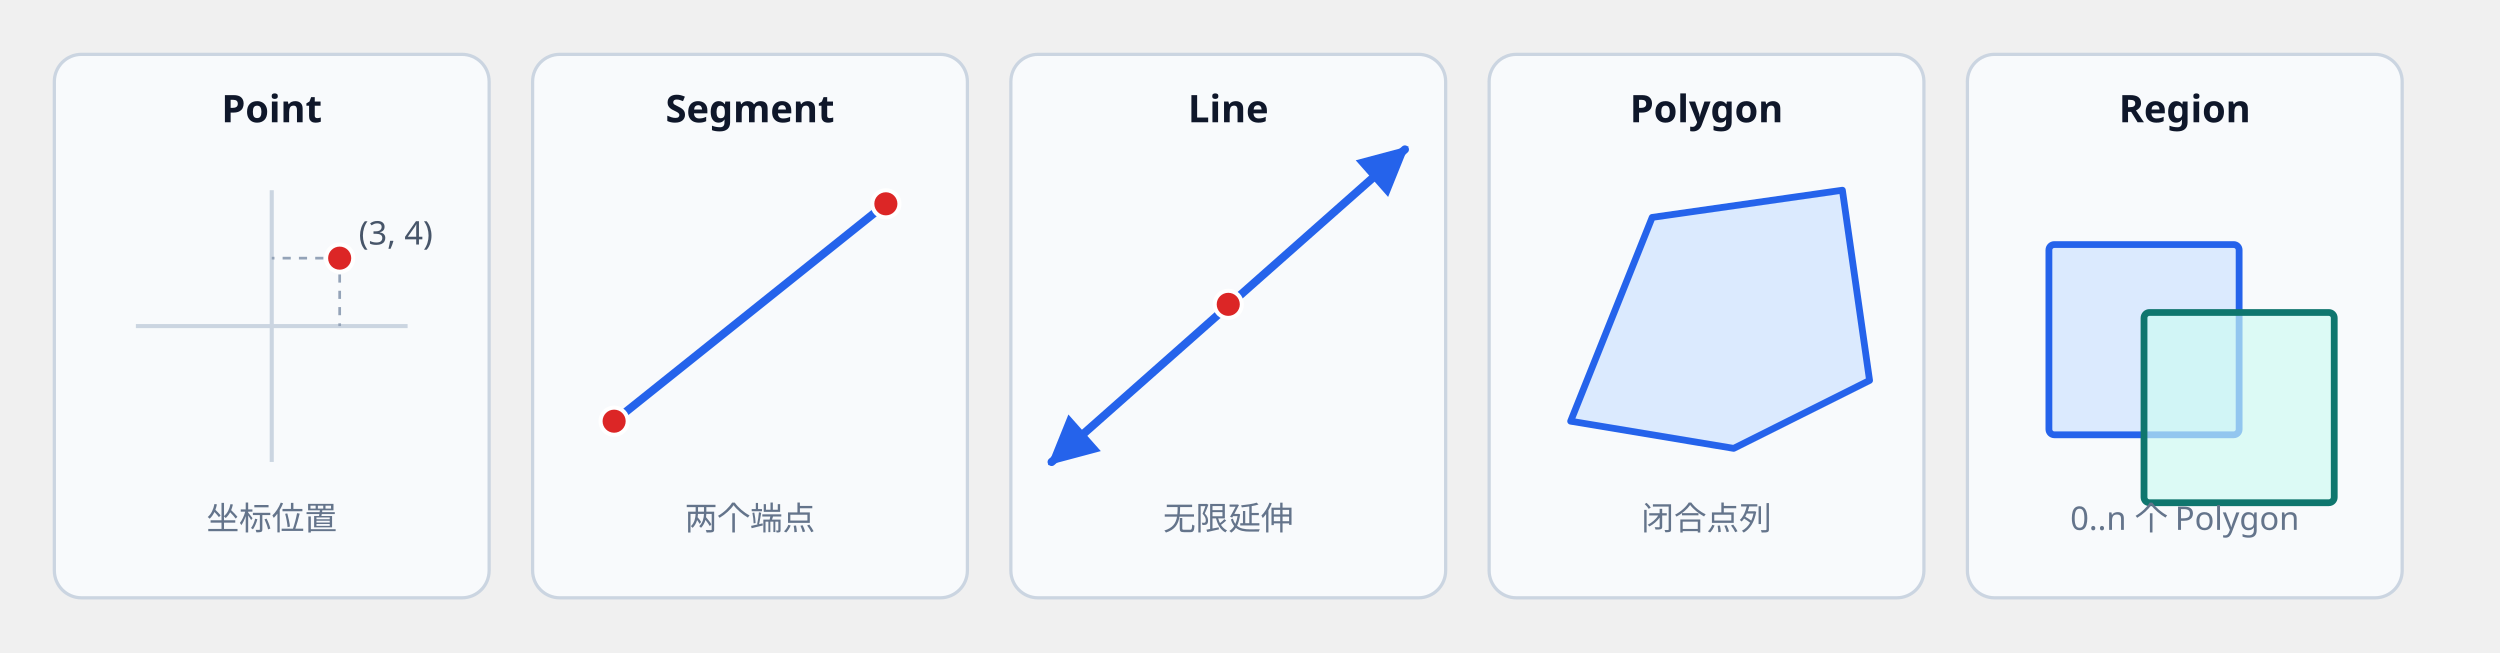
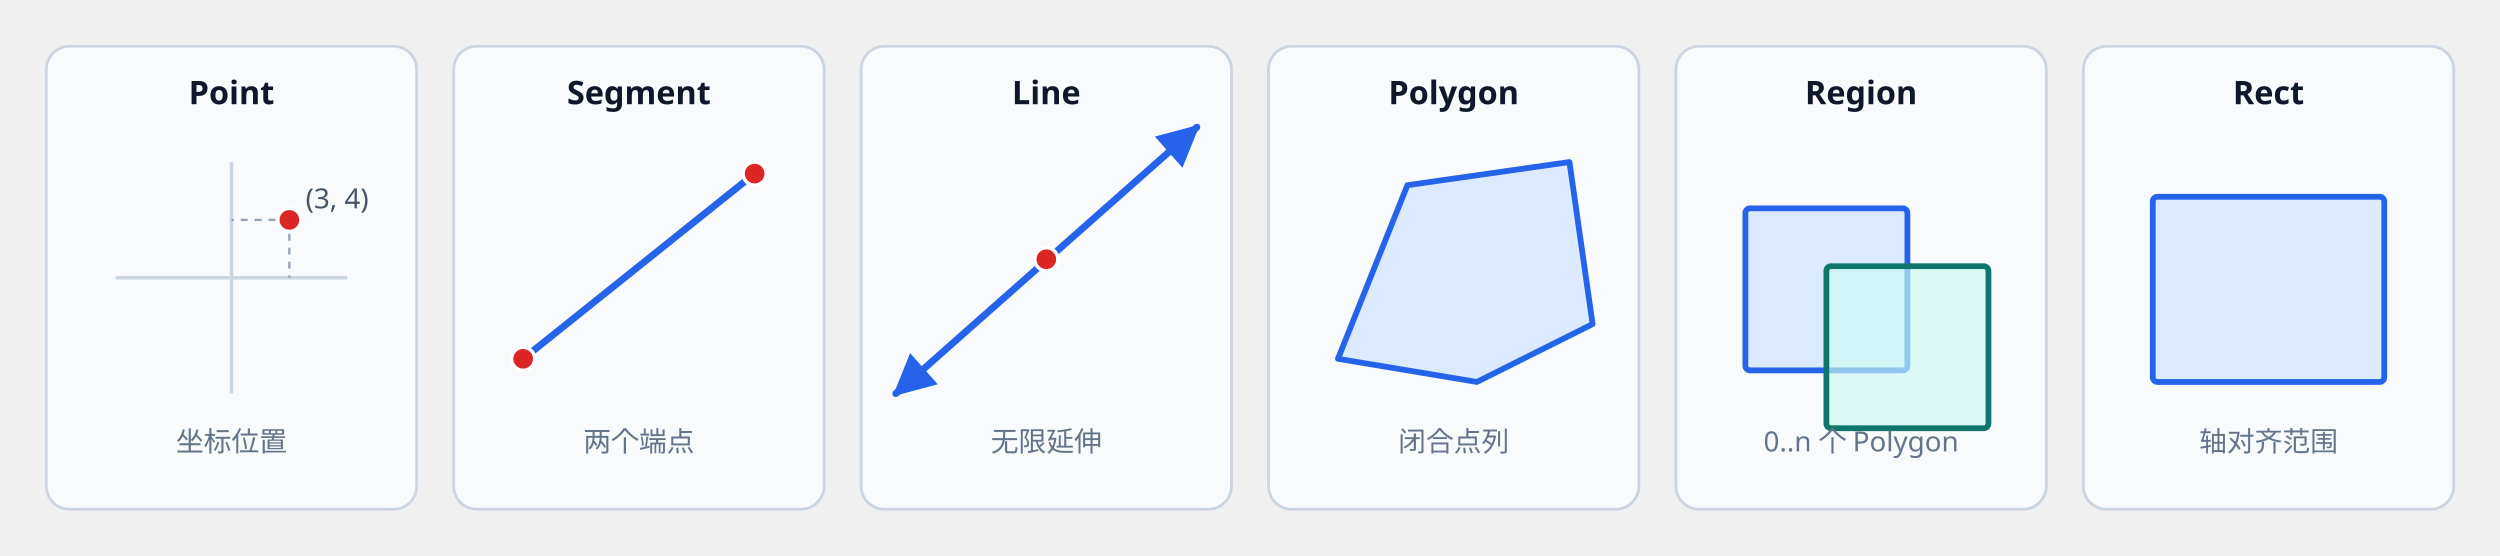
- <svg xmlns="http://www.w3.org/2000/svg" viewBox="0 0 920 240" role="img" aria-labelledby="title desc">
+ <svg xmlns="http://www.w3.org/2000/svg" viewBox="0 0 1080 240" role="img" aria-labelledby="title desc">
  <defs>
    <marker id="arrow" viewBox="0 0 10 10" refX="9" refY="5" markerWidth="6" markerHeight="6" orient="auto-start-reverse">
      <path d="M0 0L10 5L0 10z" fill="#2563eb" />
    </marker>
    <style>
      .panel { fill: #f8fafc; stroke: #cbd5e1; stroke-width: 1.2; }
      .title { font: 600 14px sans-serif; fill: #0f172a; text-anchor: middle; }
      .caption { font: 12px sans-serif; fill: #64748b; text-anchor: middle; }
      .axis { stroke: #cbd5e1; stroke-width: 1.5; }
      .guide { stroke: #94a3b8; stroke-width: 1; stroke-dasharray: 3 3; }
      .shape { fill: none; stroke: #2563eb; stroke-width: 3; stroke-linecap: round; stroke-linejoin: round; }
      .area { fill: #dbeafe; stroke: #2563eb; stroke-width: 2.5; stroke-linejoin: round; }
      .area2 { fill: #ccfbf1; stroke: #0f766e; stroke-width: 2.5; fill-opacity: .65; }
      .point { fill: #dc2626; stroke: #fff; stroke-width: 1.5; }
      .tiny { font: 12px sans-serif; fill: #475569; }
    </style>
  </defs>
  <g>
    <rect class="panel" x="20" y="20" width="160" height="200" rx="10" />
    <text class="title" x="100" y="45">Point</text>
    <line class="axis" x1="50" y1="120" x2="150" y2="120" />
    <line class="axis" x1="100" y1="70" x2="100" y2="170" />
    <line class="guide" x1="125" y1="95" x2="125" y2="120" />
    <line class="guide" x1="125" y1="95" x2="100" y2="95" />
    <circle class="point" cx="125" cy="95" r="5" />
    <text class="tiny" x="132" y="90">(3, 4)</text>
    <text class="caption" x="100" y="195">坐标位置</text>
  </g>
  <g>
    <rect class="panel" x="196" y="20" width="160" height="200" rx="10" />
    <text class="title" x="276" y="45">Segment</text>
    <line class="shape" x1="226" y1="155" x2="326" y2="75" />
    <circle class="point" cx="226" cy="155" r="5" />
    <circle class="point" cx="326" cy="75" r="5" />
    <text class="caption" x="276" y="195">两个端点</text>
  </g>
  <g>
    <rect class="panel" x="372" y="20" width="160" height="200" rx="10" />
    <text class="title" x="452" y="45">Line</text>
    <line class="shape" x1="387" y1="170" x2="517" y2="55" marker-start="url(#arrow)" marker-end="url(#arrow)" />
    <circle class="point" cx="452" cy="112" r="5" />
    <text class="caption" x="452" y="195">无限延伸</text>
  </g>
  <g>
    <rect class="panel" x="548" y="20" width="160" height="200" rx="10" />
    <text class="title" x="628" y="45">Polygon</text>
    <polygon class="area" points="578,155 608,80 678,70 688,140 638,165" />
    <text class="caption" x="628" y="195">闭合点列</text>
  </g>
  <g>
    <rect class="panel" x="724" y="20" width="160" height="200" rx="10" />
    <text class="title" x="804" y="45">Region</text>
    <rect class="area" x="754" y="90" width="70" height="70" rx="2" />
    <rect class="area2" x="789" y="115" width="70" height="70" rx="2" />
    <text class="caption" x="804" y="195">0..n 个 Polygon</text>
  </g>
+   <g>
+     <rect class="panel" x="900" y="20" width="160" height="200" rx="10" />
+     <text class="title" x="980" y="45">Rect</text>
+     <rect class="area" x="930" y="85" width="100" height="80" rx="2" />
+     <text class="caption" x="980" y="195">轴对齐范围</text>
+   </g>
</svg>
